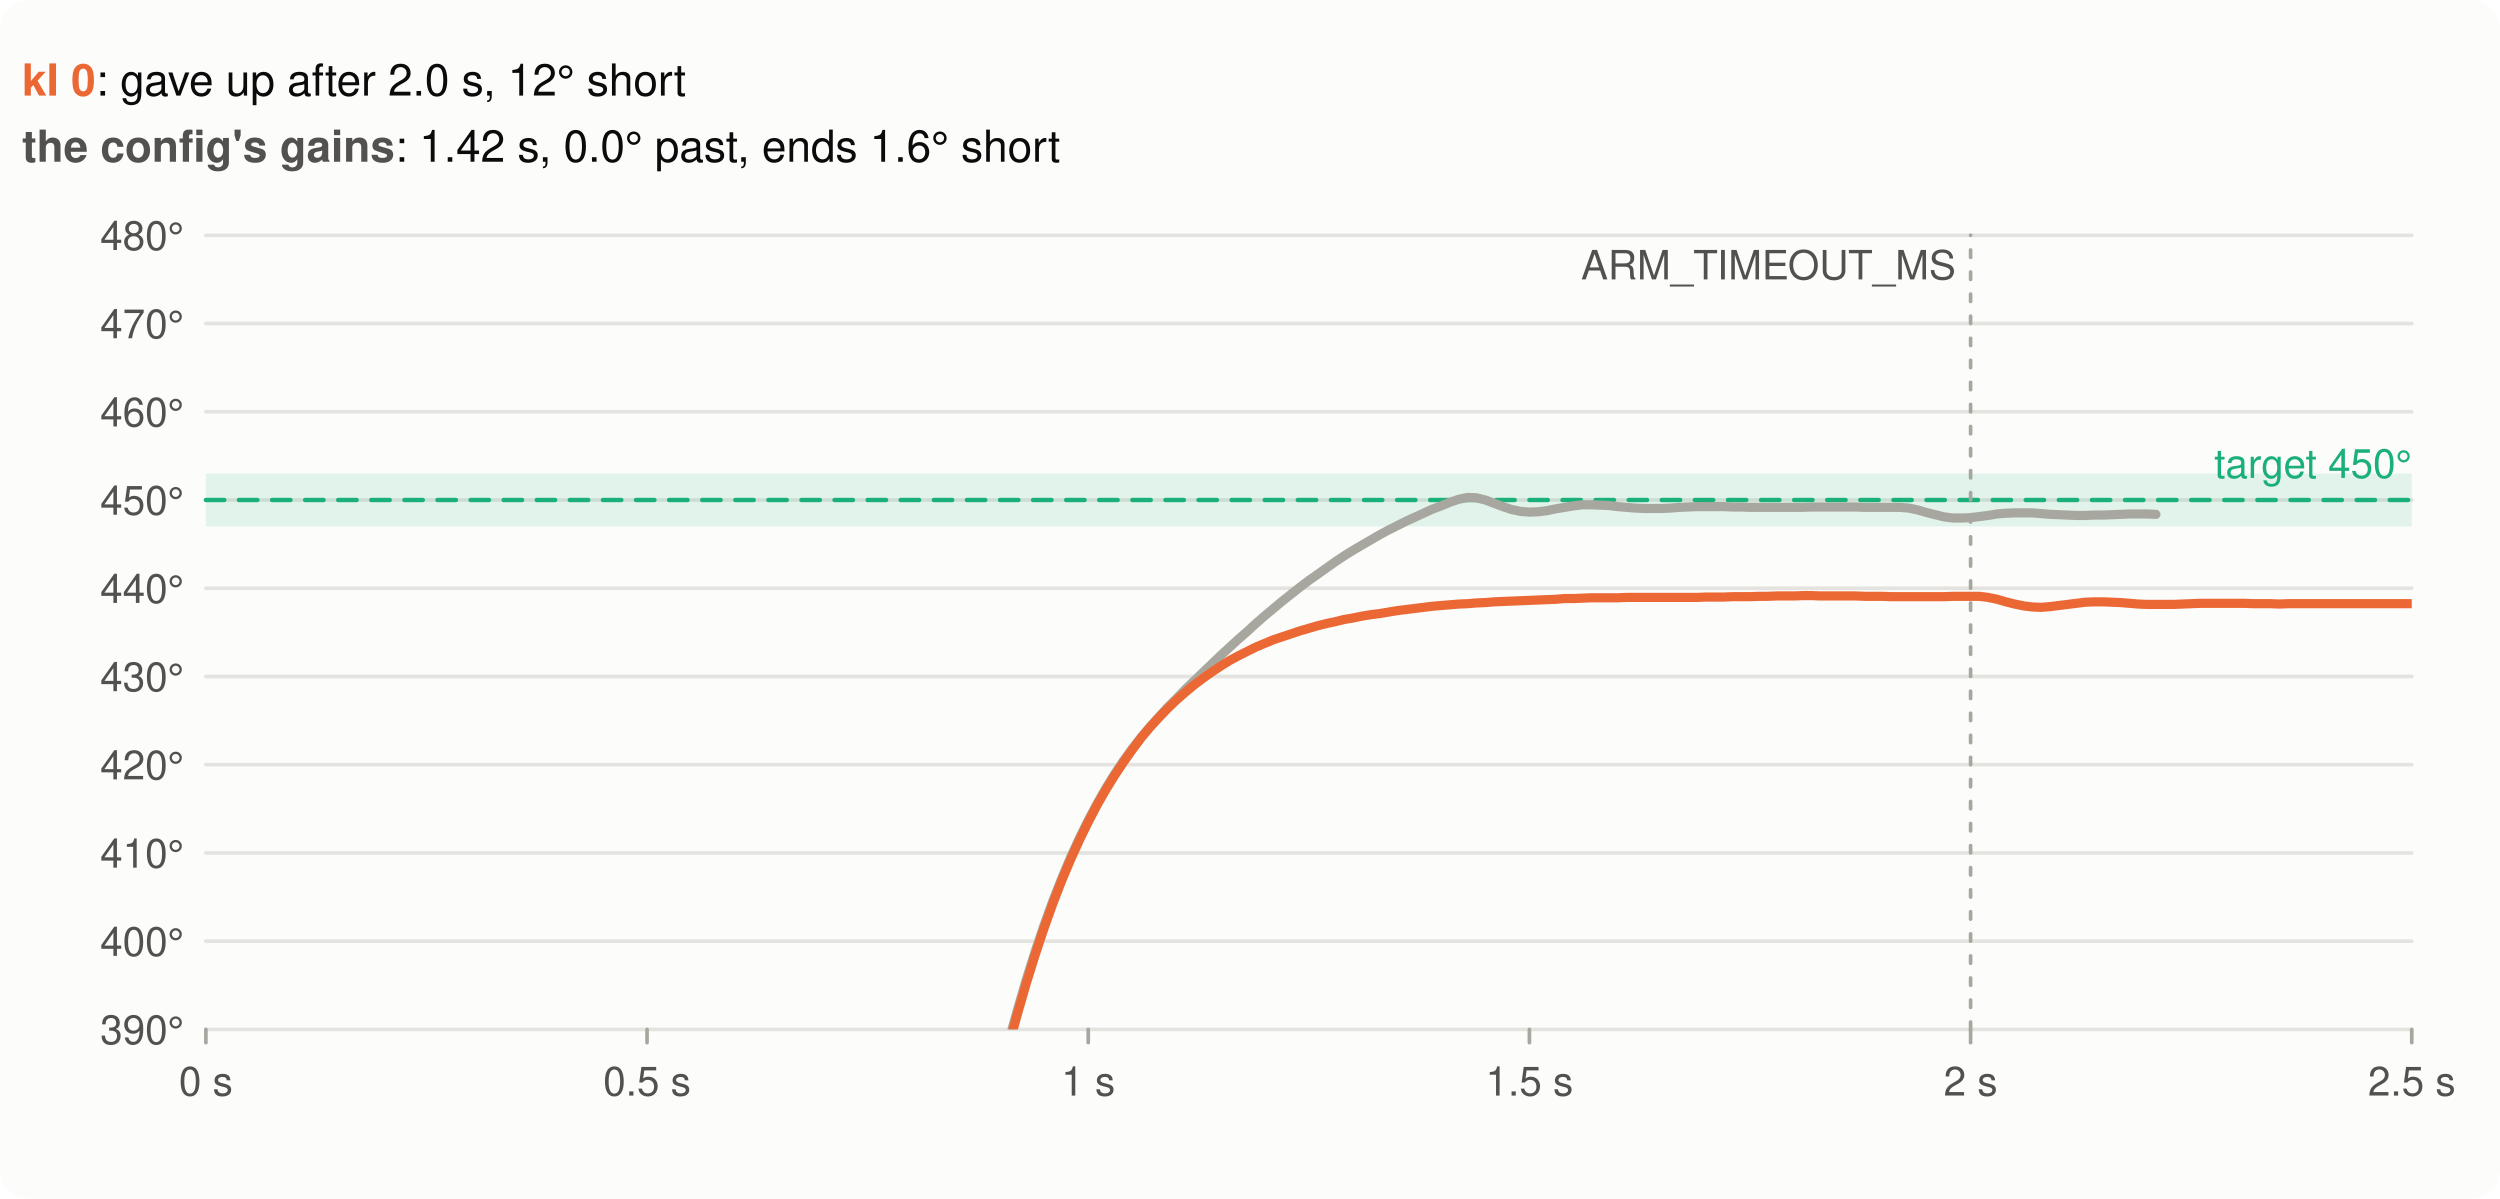
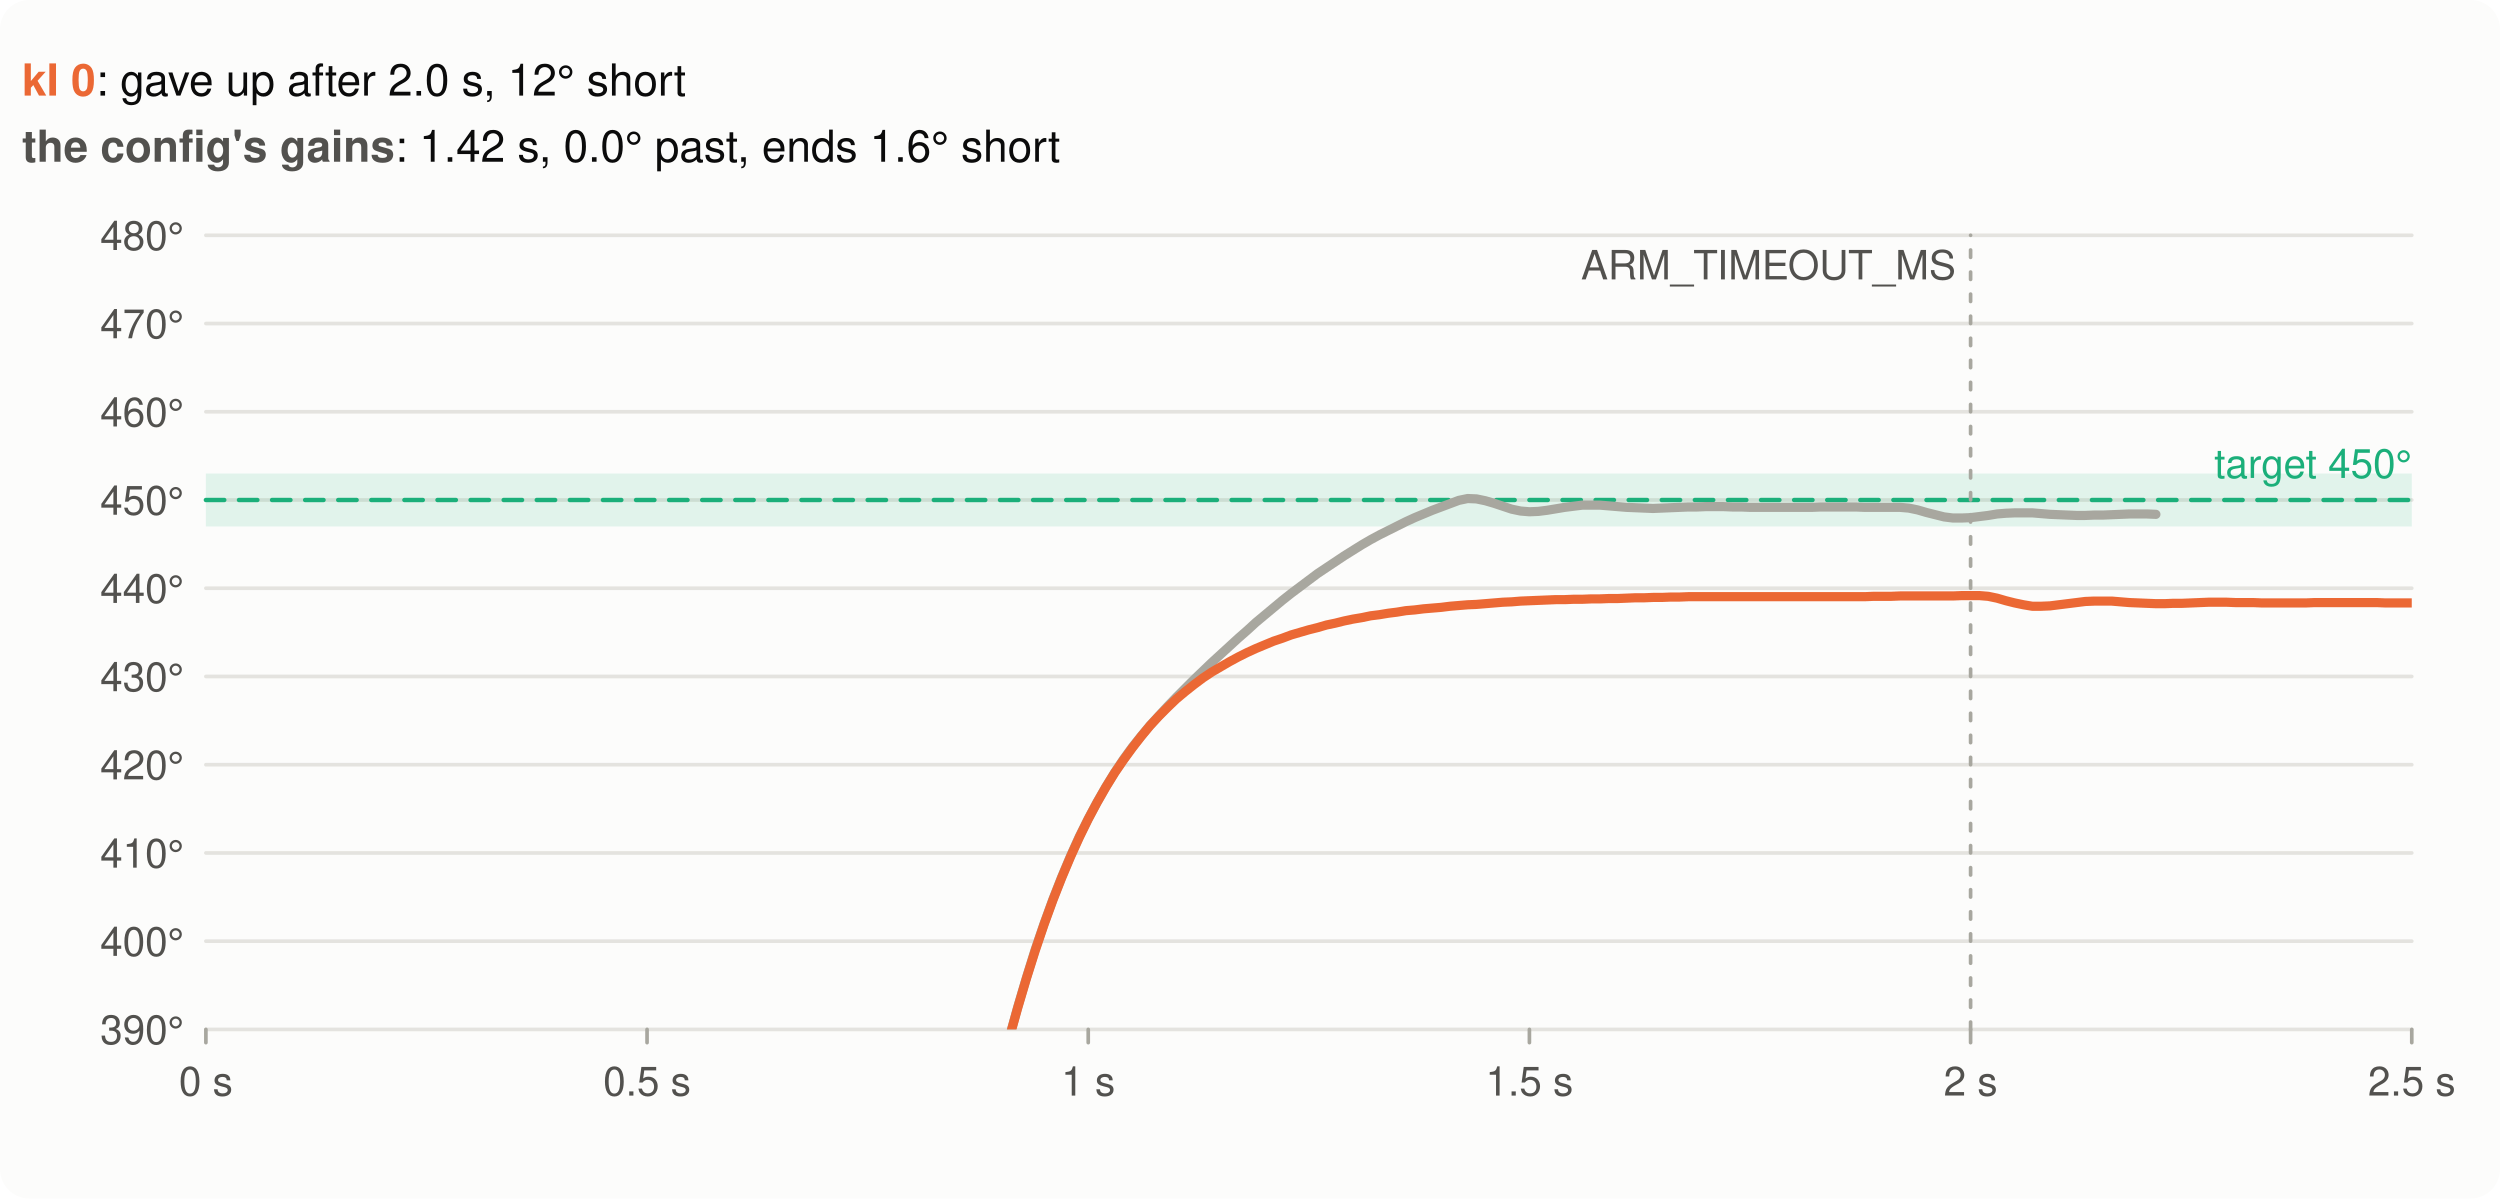
<svg xmlns="http://www.w3.org/2000/svg" width="680" height="326" viewBox="0 0 680 326" font-family="-apple-system, Segoe UI, Helvetica, Arial, sans-serif">
  <rect width="100%" height="100%" rx="8" fill="#fcfcfb" />
  <line x1="56.0" y1="280.0" x2="656.0" y2="280.0" stroke="#e4e3df" stroke-width="1.0" stroke-linecap="round" />
  <text x="50.0" y="284.0" text-anchor="end" fill="#52514e" font-size="11">390°</text>
  <line x1="56.0" y1="256.0" x2="656.0" y2="256.0" stroke="#e4e3df" stroke-width="1.0" stroke-linecap="round" />
  <text x="50.0" y="260.0" text-anchor="end" fill="#52514e" font-size="11">400°</text>
  <line x1="56.0" y1="232.0" x2="656.0" y2="232.0" stroke="#e4e3df" stroke-width="1.0" stroke-linecap="round" />
  <text x="50.0" y="236.0" text-anchor="end" fill="#52514e" font-size="11">410°</text>
  <line x1="56.0" y1="208.0" x2="656.0" y2="208.0" stroke="#e4e3df" stroke-width="1.0" stroke-linecap="round" />
  <text x="50.0" y="212.0" text-anchor="end" fill="#52514e" font-size="11">420°</text>
  <line x1="56.0" y1="184.0" x2="656.0" y2="184.0" stroke="#e4e3df" stroke-width="1.0" stroke-linecap="round" />
  <text x="50.0" y="188.0" text-anchor="end" fill="#52514e" font-size="11">430°</text>
  <line x1="56.0" y1="160.0" x2="656.0" y2="160.0" stroke="#e4e3df" stroke-width="1.0" stroke-linecap="round" />
  <text x="50.0" y="164.0" text-anchor="end" fill="#52514e" font-size="11">440°</text>
  <line x1="56.0" y1="136.0" x2="656.0" y2="136.0" stroke="#e4e3df" stroke-width="1.0" stroke-linecap="round" />
  <text x="50.0" y="140.0" text-anchor="end" fill="#52514e" font-size="11">450°</text>
  <line x1="56.0" y1="112.0" x2="656.0" y2="112.0" stroke="#e4e3df" stroke-width="1.0" stroke-linecap="round" />
  <text x="50.0" y="116.0" text-anchor="end" fill="#52514e" font-size="11">460°</text>
  <line x1="56.0" y1="88.0" x2="656.0" y2="88.0" stroke="#e4e3df" stroke-width="1.0" stroke-linecap="round" />
  <text x="50.0" y="92.0" text-anchor="end" fill="#52514e" font-size="11">470°</text>
  <line x1="56.0" y1="64.0" x2="656.0" y2="64.0" stroke="#e4e3df" stroke-width="1.0" stroke-linecap="round" />
  <text x="50.0" y="68.0" text-anchor="end" fill="#52514e" font-size="11">480°</text>
  <line x1="56.0" y1="280.0" x2="56.0" y2="283.6" stroke="#a8a79f" stroke-width="1.0" stroke-linecap="round" />
  <text x="56.0" y="298.0" text-anchor="middle" fill="#52514e" font-size="11">0 s</text>
  <line x1="176.0" y1="280.0" x2="176.0" y2="283.6" stroke="#a8a79f" stroke-width="1.0" stroke-linecap="round" />
  <text x="176.0" y="298.0" text-anchor="middle" fill="#52514e" font-size="11">0.5 s</text>
  <line x1="296.0" y1="280.0" x2="296.0" y2="283.6" stroke="#a8a79f" stroke-width="1.0" stroke-linecap="round" />
  <text x="296.0" y="298.0" text-anchor="middle" fill="#52514e" font-size="11">1 s</text>
  <line x1="416.0" y1="280.0" x2="416.0" y2="283.6" stroke="#a8a79f" stroke-width="1.0" stroke-linecap="round" />
  <text x="416.0" y="298.0" text-anchor="middle" fill="#52514e" font-size="11">1.5 s</text>
  <line x1="536.0" y1="280.0" x2="536.0" y2="283.6" stroke="#a8a79f" stroke-width="1.0" stroke-linecap="round" />
  <text x="536.0" y="298.0" text-anchor="middle" fill="#52514e" font-size="11">2 s</text>
  <line x1="656.0" y1="280.0" x2="656.0" y2="283.6" stroke="#a8a79f" stroke-width="1.0" stroke-linecap="round" />
  <text x="656.0" y="298.0" text-anchor="middle" fill="#52514e" font-size="11">2.5 s</text>
  <rect x="56.0" y="128.8" width="600.0" height="14.4" fill="#1baf7a" fill-opacity="0.12" />
  <line x1="56.0" y1="136.0" x2="656.0" y2="136.0" stroke="#1baf7a" stroke-width="1.2" stroke-linecap="round" stroke-dasharray="5 4" />
  <text x="656.0" y="130.0" text-anchor="end" fill="#1baf7a" font-size="11">target 450°</text>
  <line x1="536.0" y1="280.0" x2="536.0" y2="64.0" stroke="#a8a79f" stroke-width="1.0" stroke-linecap="round" stroke-dasharray="2 4" />
  <text x="532.0" y="76.0" text-anchor="end" fill="#52514e" font-size="11">ARM_TIMEOUT_MS</text>
  <clipPath id="inside">
    <rect x="56.0" y="64.0" width="600.0" height="216.0" />
  </clipPath>
  <g clip-path="url(#inside)">
-     <path d="M56.0 1217.8 L58.4 1217.8 L60.8 1216.7 L63.2 1213.8 L65.6 1209.4 L68.0 1203.8 L70.4 1197.2 L72.8 1189.7 L75.2 1181.7 L77.6 1173.0 L80.0 1164.0 L82.4 1154.5 L84.8 1144.8 L87.2 1134.8 L89.6 1124.7 L92.0 1114.4 L94.4 1103.9 L96.8 1093.4 L99.2 1082.7 L101.6 1072.0 L104.0 1061.2 L106.4 1050.4 L108.8 1039.5 L111.2 1028.6 L113.6 1017.7 L116.0 1006.8 L118.4 995.8 L120.8 984.8 L123.2 973.8 L125.6 962.8 L128.0 951.8 L130.4 940.8 L132.8 929.8 L135.2 918.8 L137.6 907.7 L140.0 896.7 L142.4 885.7 L144.8 874.7 L147.2 863.6 L149.6 852.6 L152.0 841.6 L154.4 830.5 L156.8 819.5 L159.2 808.4 L161.6 797.4 L164.0 786.4 L166.4 775.3 L168.8 764.3 L171.2 753.3 L173.6 742.2 L176.0 731.2 L178.4 720.1 L180.8 709.1 L183.2 698.1 L185.6 687.0 L188.0 676.0 L190.4 664.9 L192.8 653.9 L195.2 642.9 L197.6 631.8 L200.0 620.8 L202.4 609.7 L204.8 598.7 L207.2 587.7 L209.6 576.6 L212.0 565.6 L214.4 554.5 L216.8 543.5 L219.2 532.5 L221.6 521.4 L224.0 510.4 L226.4 499.3 L228.8 488.3 L231.2 477.3 L233.6 466.2 L236.0 455.2 L238.4 444.1 L240.8 433.1 L243.2 422.1 L245.6 411.0 L248.0 400.0 L250.4 388.9 L252.8 377.9 L255.2 366.9 L257.6 355.8 L260.0 344.8 L262.4 333.8 L264.8 322.9 L267.2 312.3 L269.6 302.1 L272.0 292.3 L274.4 283.1 L276.8 274.5 L279.2 266.3 L281.6 258.7 L284.0 251.6 L286.4 245.0 L288.8 238.9 L291.2 233.2 L293.6 228.0 L296.0 223.1 L298.4 218.6 L300.8 214.4 L303.2 210.5 L305.6 206.9 L308.0 203.6 L310.4 200.5 L312.8 197.7 L315.2 195.0 L317.6 192.4 L320.0 190.0 L322.4 187.5 L324.8 185.2 L327.2 182.9 L329.6 180.6 L332.0 178.3 L334.4 176.1 L336.8 173.9 L339.2 171.8 L341.6 169.6 L344.0 167.5 L346.4 165.5 L348.8 163.5 L351.2 161.6 L353.6 159.7 L356.0 157.9 L358.4 156.2 L360.8 154.5 L363.2 152.8 L365.6 151.2 L368.0 149.7 L370.4 148.3 L372.8 146.9 L375.2 145.5 L377.6 144.2 L380.0 143.0 L382.4 141.8 L384.8 140.7 L387.2 139.6 L389.6 138.5 L392.0 137.6 L394.4 136.6 L396.8 135.8 L399.2 135.3 L401.6 135.4 L404.0 136.0 L406.4 136.9 L408.8 137.8 L411.2 138.6 L413.6 139.1 L416.0 139.3 L418.4 139.2 L420.8 138.9 L423.2 138.4 L425.6 138.0 L428.0 137.6 L430.4 137.3 L432.8 137.3 L435.2 137.4 L437.6 137.5 L440.0 137.8 L442.4 138.0 L444.8 138.2 L447.2 138.3 L449.6 138.3 L452.0 138.3 L454.4 138.2 L456.8 138.0 L459.2 137.9 L461.6 137.8 L464.0 137.8 L466.4 137.8 L468.8 137.8 L471.2 137.9 L473.6 137.9 L476.0 138.0 L478.4 138.0 L480.8 138.0 L483.2 138.0 L485.6 138.0 L488.0 138.0 L490.4 138.0 L492.8 137.9 L495.2 137.9 L497.6 137.9 L500.0 137.9 L502.4 137.9 L504.8 137.9 L507.2 138.0 L509.6 138.0 L512.0 138.0 L514.4 138.0 L516.8 138.0 L519.2 138.2 L521.6 138.7 L524.0 139.4 L526.4 140.0 L528.8 140.6 L531.2 140.9 L533.6 140.9 L536.0 140.8 L538.4 140.5 L540.8 140.2 L543.2 139.8 L545.6 139.6 L548.0 139.5 L550.4 139.5 L552.8 139.5 L555.2 139.7 L557.6 139.9 L560.0 140.0 L562.4 140.1 L564.8 140.2 L567.2 140.2 L569.6 140.1 L572.0 140.1 L574.4 140.0 L576.8 139.9 L579.2 139.8 L581.6 139.8 L584.0 139.8 L586.4 139.9 " fill="none" stroke="#a8a79f" stroke-width="2.5" stroke-linejoin="round" stroke-linecap="round" />
-     <path d="M56.0 1219.3 L58.4 1219.4 L60.8 1218.3 L63.2 1215.4 L65.6 1211.0 L68.0 1205.3 L70.4 1198.7 L72.8 1191.3 L75.2 1183.2 L77.6 1174.6 L80.0 1165.6 L82.4 1156.1 L84.8 1146.4 L87.2 1136.4 L89.6 1126.3 L92.0 1116.0 L94.4 1105.5 L96.8 1094.9 L99.2 1084.3 L101.6 1073.6 L104.0 1062.8 L106.4 1052.0 L108.8 1041.1 L111.2 1030.2 L113.6 1019.3 L116.0 1008.3 L118.4 997.4 L120.8 986.4 L123.2 975.4 L125.6 964.4 L128.0 953.4 L130.4 942.4 L132.8 931.4 L135.2 920.4 L137.6 909.3 L140.0 898.3 L142.4 887.3 L144.8 876.3 L147.2 865.2 L149.6 854.2 L152.0 843.2 L154.4 832.1 L156.8 821.1 L159.2 810.0 L161.6 799.0 L164.0 788.0 L166.4 776.9 L168.8 765.9 L171.2 754.8 L173.6 743.8 L176.0 732.8 L178.4 721.7 L180.8 710.7 L183.2 699.7 L185.6 688.6 L188.0 677.6 L190.4 666.5 L192.8 655.5 L195.2 644.5 L197.6 633.4 L200.0 622.4 L202.4 611.3 L204.8 600.3 L207.2 589.3 L209.6 578.2 L212.0 567.2 L214.4 556.1 L216.8 545.1 L219.2 534.1 L221.6 523.0 L224.0 512.0 L226.4 500.9 L228.8 489.9 L231.2 478.9 L233.6 467.8 L236.0 456.8 L238.4 445.7 L240.8 434.7 L243.2 423.7 L245.6 412.6 L248.0 401.6 L250.4 390.5 L252.8 379.5 L255.2 368.5 L257.6 357.4 L260.0 346.4 L262.4 335.3 L264.8 324.4 L267.2 313.8 L269.6 303.5 L272.0 293.7 L274.4 284.3 L276.8 275.6 L279.2 267.3 L281.6 259.6 L284.0 252.4 L286.4 245.7 L288.8 239.5 L291.2 233.8 L293.6 228.5 L296.0 223.6 L298.4 219.0 L300.8 214.8 L303.2 210.9 L305.6 207.3 L308.0 203.9 L310.4 200.7 L312.8 197.8 L315.2 195.2 L317.6 192.7 L320.0 190.4 L322.4 188.3 L324.8 186.3 L327.2 184.5 L329.6 182.8 L332.0 181.2 L334.4 179.7 L336.8 178.4 L339.2 177.2 L341.6 176.0 L344.0 175.0 L346.4 174.0 L348.8 173.2 L351.2 172.4 L353.6 171.6 L356.0 170.9 L358.4 170.2 L360.8 169.6 L363.2 169.1 L365.6 168.5 L368.0 168.1 L370.4 167.6 L372.8 167.2 L375.2 166.9 L377.6 166.5 L380.0 166.1 L382.4 165.8 L384.8 165.5 L387.2 165.2 L389.6 164.9 L392.0 164.7 L394.4 164.5 L396.8 164.3 L399.2 164.2 L401.6 164.0 L404.0 163.9 L406.4 163.7 L408.8 163.6 L411.2 163.5 L413.6 163.4 L416.0 163.3 L418.4 163.2 L420.8 163.1 L423.2 163.0 L425.6 162.8 L428.0 162.8 L430.4 162.7 L432.8 162.6 L435.2 162.6 L437.6 162.6 L440.0 162.6 L442.4 162.5 L444.8 162.5 L447.2 162.5 L449.6 162.5 L452.0 162.5 L454.4 162.5 L456.8 162.5 L459.2 162.5 L461.6 162.5 L464.0 162.4 L466.4 162.4 L468.8 162.4 L471.2 162.3 L473.6 162.3 L476.0 162.3 L478.4 162.2 L480.8 162.2 L483.2 162.1 L485.6 162.1 L488.0 162.1 L490.4 162.0 L492.8 162.0 L495.2 162.1 L497.6 162.1 L500.0 162.1 L502.4 162.1 L504.8 162.1 L507.2 162.2 L509.6 162.2 L512.0 162.2 L514.4 162.3 L516.8 162.3 L519.2 162.3 L521.6 162.3 L524.0 162.3 L526.4 162.3 L528.8 162.3 L531.2 162.2 L533.6 162.2 L536.0 162.2 L538.4 162.2 L540.8 162.5 L543.2 163.0 L545.6 163.7 L548.0 164.3 L550.4 164.8 L552.8 165.1 L555.2 165.2 L557.6 165.0 L560.0 164.7 L562.4 164.4 L564.8 164.1 L567.2 163.8 L569.6 163.7 L572.0 163.7 L574.4 163.8 L576.8 163.9 L579.2 164.1 L581.6 164.3 L584.0 164.4 L586.4 164.4 L588.8 164.4 L591.2 164.4 L593.6 164.3 L596.0 164.2 L598.4 164.1 L600.8 164.1 L603.2 164.1 L605.6 164.1 L608.0 164.1 L610.4 164.1 L612.8 164.2 L615.2 164.2 L617.6 164.2 L620.0 164.3 L622.4 164.2 L624.8 164.2 L627.2 164.2 L629.6 164.2 L632.0 164.2 L634.4 164.2 L636.8 164.2 L639.2 164.2 L641.6 164.2 L644.0 164.2 L646.4 164.2 L648.8 164.2 L651.2 164.2 L653.6 164.2 L656.0 164.2 L658.4 164.2 L660.8 164.2 L663.2 164.2 L665.6 164.2 L668.0 164.2 L670.4 164.2 L672.8 164.2 L675.2 164.2 L677.6 164.2 L680.0 164.2 L682.4 164.2 L684.8 164.2 L687.2 164.2 L689.6 164.2 L692.0 164.2 L694.4 164.2 L696.8 164.2 L699.2 164.2 L701.6 164.2 L704.0 164.2 L706.4 164.2 L708.8 164.2 L711.2 164.2 L713.6 164.2 L716.0 164.2 L718.4 164.2 L720.8 164.2 L723.2 164.2 L725.6 164.2 L728.0 164.2 " fill="none" stroke="#eb6834" stroke-width="2.5" stroke-linejoin="round" stroke-linecap="round" />
+     <path d="M56.0 1218.1 L58.4 1218.1 L60.8 1216.9 L63.2 1213.9 L65.6 1209.4 L68.0 1203.7 L70.4 1197.1 L72.8 1189.6 L75.2 1181.5 L77.6 1172.9 L80.0 1163.8 L82.4 1154.4 L84.8 1144.6 L87.2 1134.6 L89.6 1124.5 L92.0 1114.1 L94.4 1103.7 L96.8 1093.1 L99.2 1082.5 L101.6 1071.7 L104.0 1061.0 L106.4 1050.1 L108.8 1039.3 L111.2 1028.4 L113.6 1017.5 L116.0 1006.5 L118.4 995.5 L120.8 984.6 L123.2 973.6 L125.6 962.6 L128.0 951.6 L130.4 940.6 L132.8 929.5 L135.2 918.5 L137.6 907.5 L140.0 896.5 L142.4 885.4 L144.8 874.4 L147.2 863.4 L149.6 852.3 L152.0 841.3 L154.4 830.3 L156.8 819.2 L159.2 808.2 L161.6 797.2 L164.0 786.1 L166.4 775.1 L168.8 764.0 L171.2 753.0 L173.6 742.0 L176.0 730.9 L178.4 719.9 L180.8 708.8 L183.2 697.8 L185.6 686.8 L188.0 675.7 L190.4 664.7 L192.8 653.6 L195.2 642.6 L197.6 631.6 L200.0 620.5 L202.4 609.5 L204.8 598.4 L207.2 587.4 L209.6 576.4 L212.0 565.3 L214.4 554.3 L216.8 543.2 L219.2 532.2 L221.6 521.2 L224.0 510.1 L226.4 499.1 L228.8 488.0 L231.2 477.0 L233.6 466.0 L236.0 454.9 L238.4 443.9 L240.8 432.8 L243.2 421.8 L245.6 410.8 L248.0 399.7 L250.4 388.7 L252.8 377.6 L255.2 366.6 L257.6 355.6 L260.0 344.5 L262.4 333.5 L264.8 322.6 L267.2 312.0 L269.6 301.7 L272.0 292.0 L274.4 282.7 L276.8 274.0 L279.2 265.9 L281.6 258.2 L284.0 251.2 L286.4 244.6 L288.8 238.5 L291.2 232.8 L293.6 227.5 L296.0 222.7 L298.4 218.2 L300.8 214.0 L303.2 210.1 L305.6 206.5 L308.0 203.2 L310.4 200.2 L312.8 197.3 L315.2 194.7 L317.6 192.1 L320.0 189.6 L322.4 187.2 L324.8 184.8 L327.2 182.5 L329.6 180.2 L332.0 178.0 L334.4 175.8 L336.8 173.6 L339.2 171.5 L341.6 169.3 L344.0 167.3 L346.4 165.3 L348.8 163.3 L351.2 161.4 L353.6 159.6 L356.0 157.8 L358.4 156.0 L360.8 154.4 L363.2 152.8 L365.6 151.2 L368.0 149.7 L370.4 148.2 L372.8 146.8 L375.2 145.5 L377.6 144.3 L380.0 143.1 L382.4 141.9 L384.8 140.8 L387.2 139.8 L389.6 138.8 L392.0 137.9 L394.4 137.0 L396.8 136.1 L399.2 135.6 L401.6 135.7 L404.0 136.2 L406.4 136.9 L408.8 137.7 L411.2 138.5 L413.6 139.0 L416.0 139.2 L418.4 139.1 L420.8 138.8 L423.2 138.4 L425.6 138.0 L428.0 137.7 L430.4 137.4 L432.8 137.4 L435.2 137.4 L437.6 137.6 L440.0 137.8 L442.4 138.0 L444.8 138.1 L447.2 138.2 L449.6 138.3 L452.0 138.2 L454.4 138.1 L456.8 138.0 L459.2 137.9 L461.6 137.9 L464.0 137.8 L466.4 137.8 L468.8 137.8 L471.2 137.9 L473.6 137.9 L476.0 138.0 L478.4 138.0 L480.8 138.0 L483.2 138.0 L485.6 138.0 L488.0 138.0 L490.4 138.0 L492.8 138.0 L495.2 137.9 L497.6 137.9 L500.0 137.9 L502.4 137.9 L504.8 137.9 L507.2 138.0 L509.6 138.0 L512.0 138.0 L514.4 138.0 L516.8 138.0 L519.2 138.2 L521.6 138.7 L524.0 139.4 L526.4 140.0 L528.8 140.6 L531.2 140.9 L533.6 140.9 L536.0 140.8 L538.4 140.5 L540.8 140.2 L543.2 139.8 L545.6 139.6 L548.0 139.5 L550.4 139.5 L552.8 139.5 L555.2 139.7 L557.6 139.9 L560.0 140.0 L562.4 140.1 L564.8 140.2 L567.2 140.2 L569.6 140.1 L572.0 140.1 L574.4 140.0 L576.8 139.9 L579.2 139.8 L581.6 139.8 L584.0 139.8 L586.4 139.9 " fill="none" stroke="#a8a79f" stroke-width="2.5" stroke-linejoin="round" stroke-linecap="round" />
+     <path d="M56.0 1218.2 L58.4 1218.1 L60.8 1216.9 L63.2 1213.9 L65.6 1209.4 L68.0 1203.7 L70.4 1197.0 L72.8 1189.6 L75.2 1181.4 L77.6 1172.8 L80.0 1163.7 L82.4 1154.2 L84.8 1144.5 L87.2 1134.5 L89.6 1124.4 L92.0 1114.0 L94.4 1103.6 L96.8 1093.0 L99.2 1082.4 L101.6 1071.6 L104.0 1060.8 L106.4 1050.0 L108.8 1039.2 L111.2 1028.3 L113.6 1017.3 L116.0 1006.4 L118.4 995.4 L120.8 984.4 L123.2 973.5 L125.6 962.5 L128.0 951.4 L130.4 940.4 L132.8 929.4 L135.2 918.4 L137.6 907.4 L140.0 896.3 L142.4 885.3 L144.8 874.3 L147.2 863.3 L149.6 852.2 L152.0 841.2 L154.4 830.1 L156.8 819.1 L159.2 808.1 L161.6 797.0 L164.0 786.0 L166.4 775.0 L168.8 763.9 L171.2 752.9 L173.6 741.8 L176.0 730.8 L178.4 719.8 L180.8 708.7 L183.2 697.7 L185.6 686.6 L188.0 675.6 L190.4 664.6 L192.8 653.5 L195.2 642.5 L197.6 631.4 L200.0 620.4 L202.4 609.4 L204.8 598.3 L207.2 587.3 L209.6 576.2 L212.0 565.2 L214.4 554.2 L216.8 543.1 L219.2 532.1 L221.6 521.0 L224.0 510.0 L226.4 499.0 L228.8 487.9 L231.2 476.9 L233.6 465.8 L236.0 454.8 L238.4 443.8 L240.8 432.7 L243.2 421.7 L245.6 410.6 L248.0 399.6 L250.4 388.6 L252.8 377.5 L255.2 366.5 L257.6 355.4 L260.0 344.4 L262.4 333.4 L264.8 322.5 L267.2 311.9 L269.6 301.7 L272.0 292.0 L274.4 282.8 L276.8 274.2 L279.2 266.1 L281.6 258.5 L284.0 251.4 L286.4 244.8 L288.8 238.7 L291.2 233.0 L293.6 227.7 L296.0 222.8 L298.4 218.3 L300.8 214.1 L303.2 210.2 L305.6 206.7 L308.0 203.4 L310.4 200.3 L312.8 197.4 L315.2 194.8 L317.6 192.4 L320.0 190.1 L322.4 188.1 L324.8 186.2 L327.2 184.4 L329.6 182.8 L332.0 181.4 L334.4 180.0 L336.8 178.7 L339.2 177.5 L341.6 176.4 L344.0 175.4 L346.4 174.4 L348.8 173.6 L351.2 172.7 L353.6 172.0 L356.0 171.3 L358.4 170.7 L360.8 170.0 L363.2 169.5 L365.6 168.9 L368.0 168.4 L370.4 168.0 L372.8 167.5 L375.2 167.2 L377.6 166.8 L380.0 166.5 L382.4 166.1 L384.8 165.9 L387.2 165.6 L389.6 165.4 L392.0 165.2 L394.4 164.9 L396.8 164.7 L399.2 164.5 L401.6 164.4 L404.0 164.2 L406.4 164.0 L408.8 163.8 L411.2 163.7 L413.6 163.5 L416.0 163.4 L418.4 163.3 L420.8 163.2 L423.2 163.1 L425.6 163.1 L428.0 163.0 L430.4 163.0 L432.8 162.9 L435.2 162.9 L437.6 162.8 L440.0 162.8 L442.4 162.7 L444.8 162.6 L447.2 162.6 L449.6 162.5 L452.0 162.5 L454.4 162.4 L456.8 162.4 L459.2 162.3 L461.6 162.3 L464.0 162.3 L466.4 162.3 L468.8 162.3 L471.2 162.3 L473.6 162.3 L476.0 162.3 L478.4 162.3 L480.8 162.3 L483.2 162.3 L485.6 162.3 L488.0 162.3 L490.4 162.3 L492.8 162.3 L495.2 162.3 L497.6 162.3 L500.0 162.3 L502.4 162.3 L504.8 162.3 L507.2 162.3 L509.6 162.2 L512.0 162.2 L514.4 162.2 L516.8 162.1 L519.2 162.1 L521.6 162.1 L524.0 162.1 L526.4 162.1 L528.8 162.1 L531.2 162.1 L533.6 162.0 L536.0 162.0 L538.4 162.0 L540.8 162.2 L543.2 162.7 L545.6 163.4 L548.0 164.0 L550.4 164.5 L552.8 164.9 L555.2 164.9 L557.6 164.8 L560.0 164.5 L562.4 164.2 L564.8 163.9 L567.2 163.6 L569.6 163.5 L572.0 163.5 L574.4 163.5 L576.8 163.7 L579.2 163.9 L581.6 164.0 L584.0 164.1 L586.4 164.2 L588.8 164.2 L591.2 164.1 L593.6 164.1 L596.0 164.0 L598.4 163.9 L600.8 163.8 L603.2 163.8 L605.6 163.8 L608.0 163.9 L610.4 163.9 L612.8 163.9 L615.2 164.0 L617.6 164.0 L620.0 164.0 L622.4 164.0 L624.8 164.0 L627.2 164.0 L629.6 163.9 L632.0 163.9 L634.4 163.9 L636.8 163.9 L639.2 163.9 L641.6 163.9 L644.0 163.9 L646.4 163.9 L648.8 164.0 L651.2 164.0 L653.6 164.0 L656.0 164.0 L658.4 164.0 L660.8 163.9 L663.2 163.9 L665.6 163.9 L668.0 163.9 L670.4 163.9 L672.8 163.9 L675.2 163.9 L677.6 163.9 L680.0 163.9 L682.4 163.9 L684.8 163.9 L687.2 163.9 L689.6 163.9 L692.0 163.9 L694.4 163.9 L696.8 163.9 L699.2 163.9 L701.6 163.9 L704.0 163.9 L706.4 163.9 L708.8 163.9 L711.2 163.9 L713.6 163.9 L716.0 163.9 L718.4 163.9 L720.8 163.9 L723.2 163.9 L725.6 163.9 L728.0 163.9 " fill="none" stroke="#eb6834" stroke-width="2.5" stroke-linejoin="round" stroke-linecap="round" />
  </g>
  <text x="6.0" y="26.0" text-anchor="start" fill="#0b0b0b" font-size="12">
    <tspan fill="#eb6834" font-weight="600">kI 0</tspan>: gave up after 2.0 s, 12° short</text>
  <text x="6.0" y="44.0" text-anchor="start" fill="#0b0b0b" font-size="12">
    <tspan fill="#52514e" font-weight="600">the config's gains</tspan>: 1.42 s, 0.0° past, ends 1.6° short</text>
</svg>
